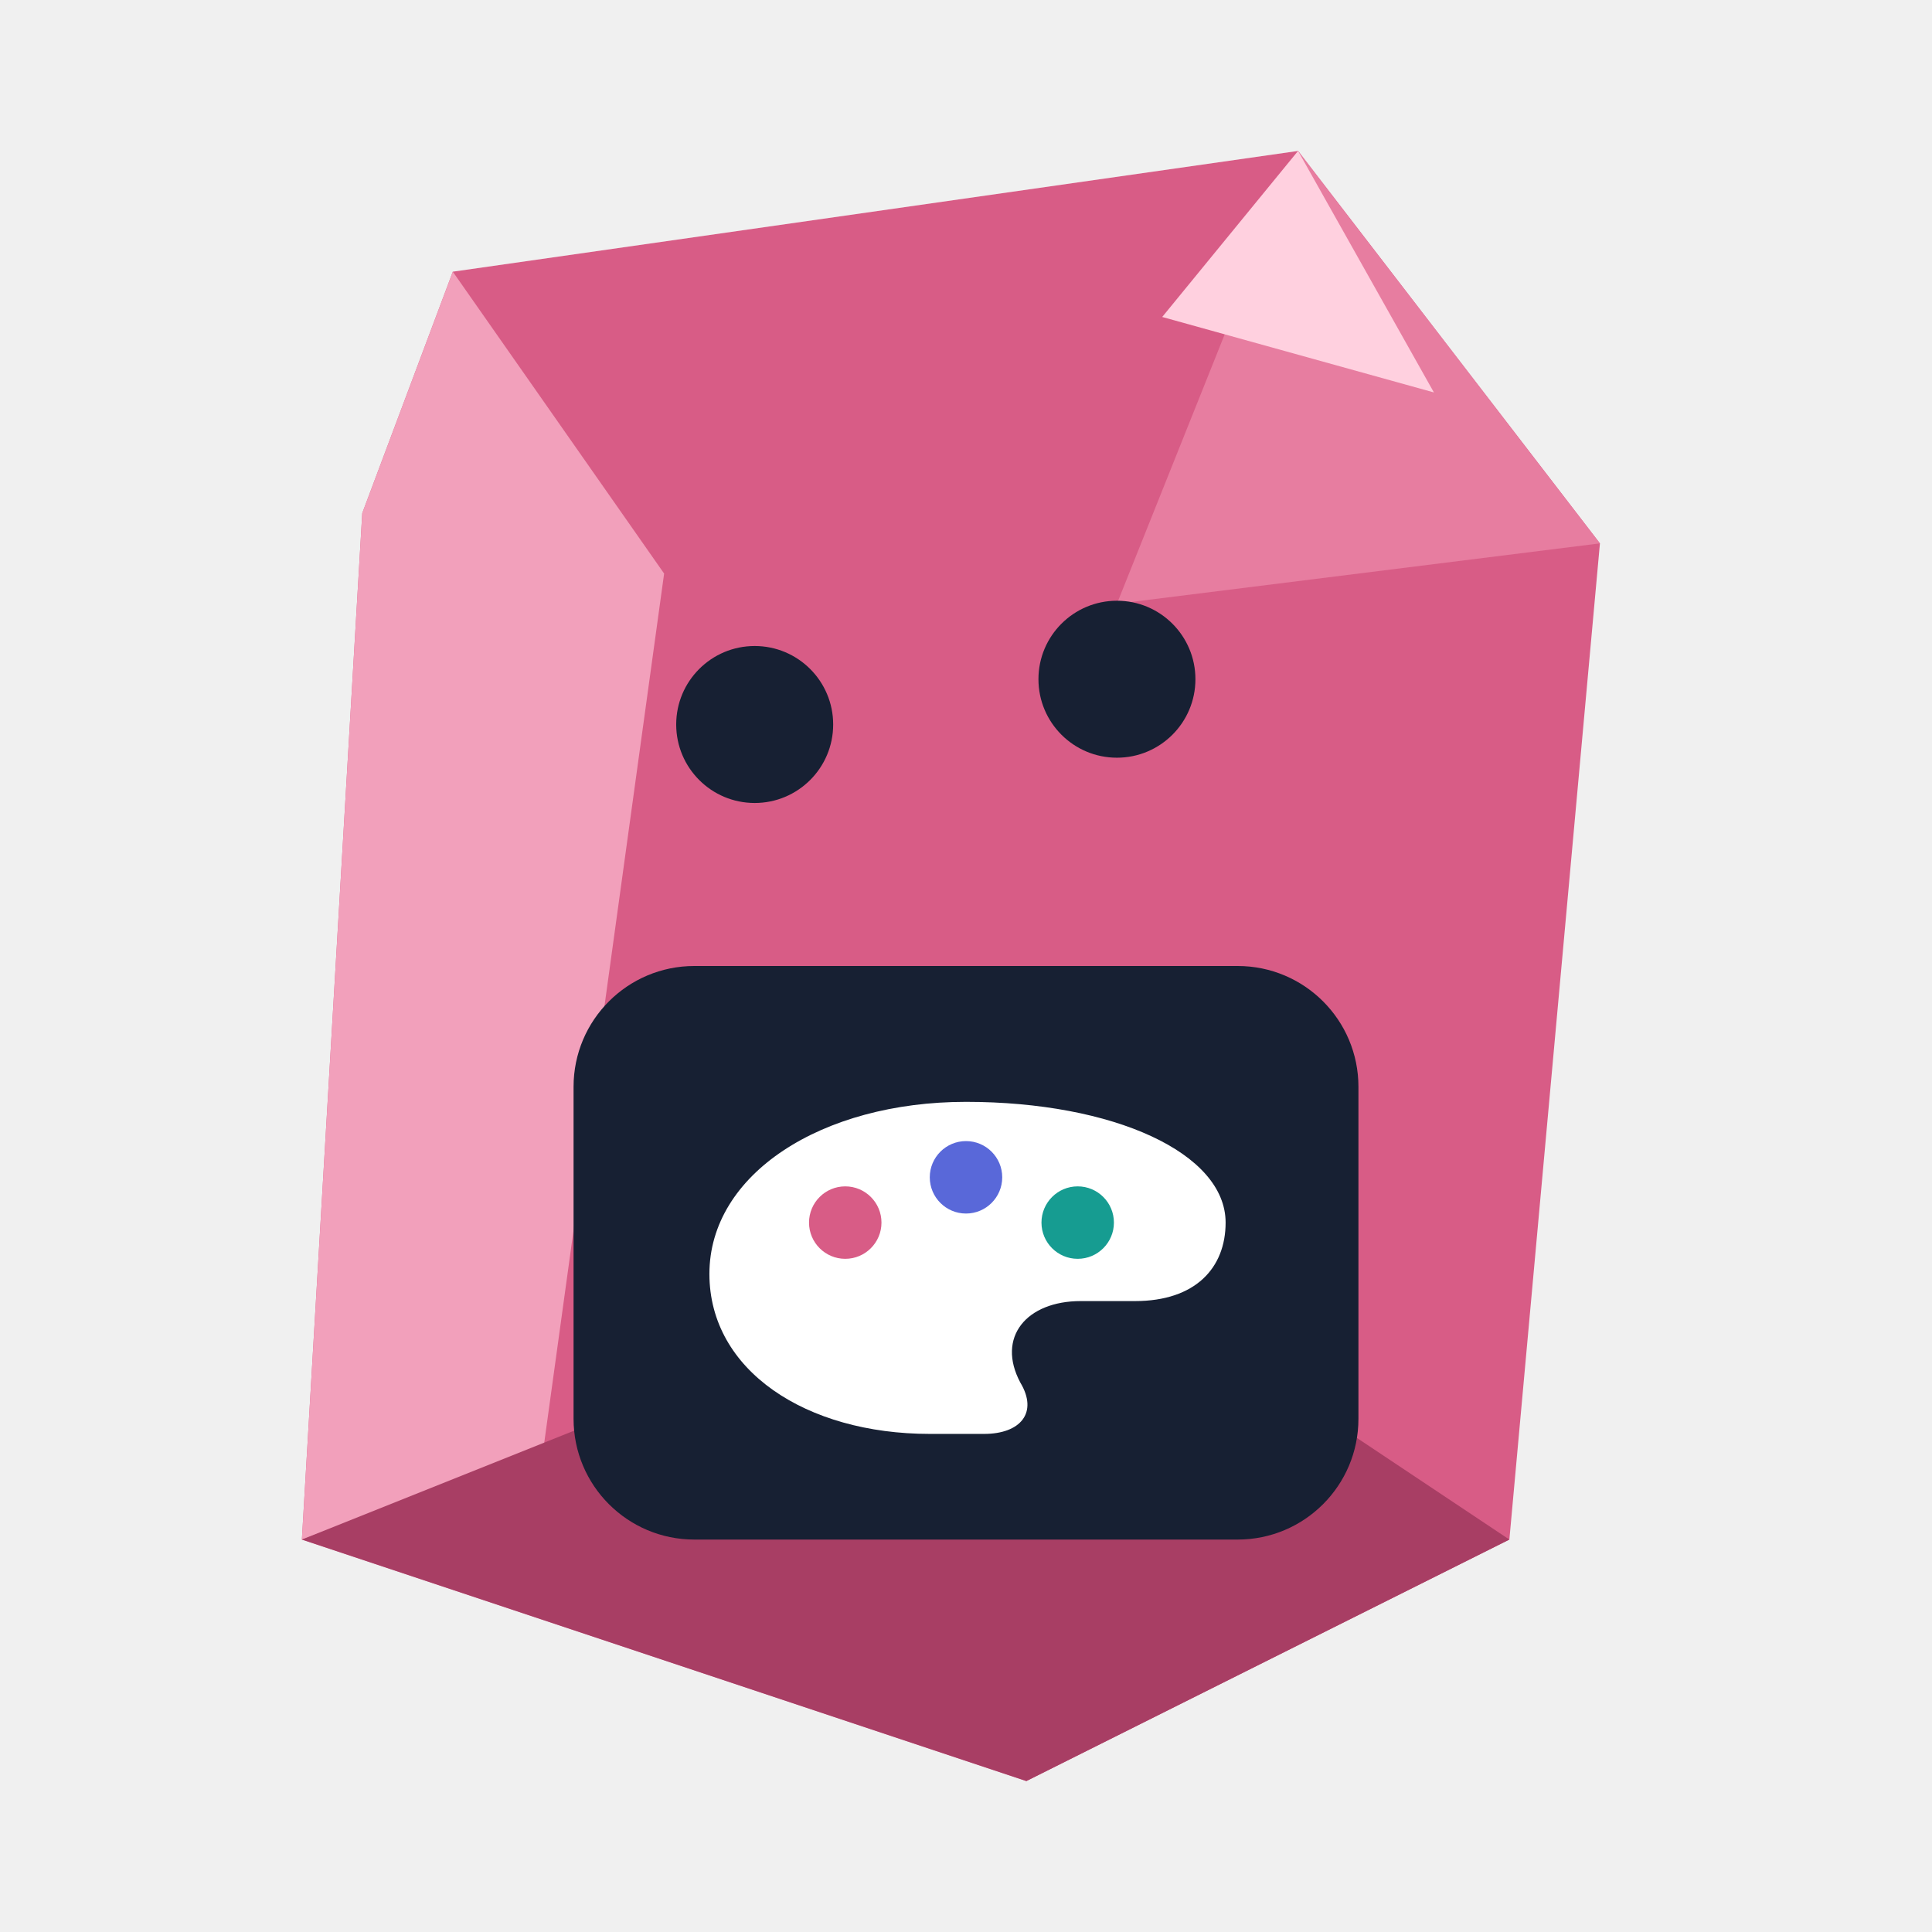
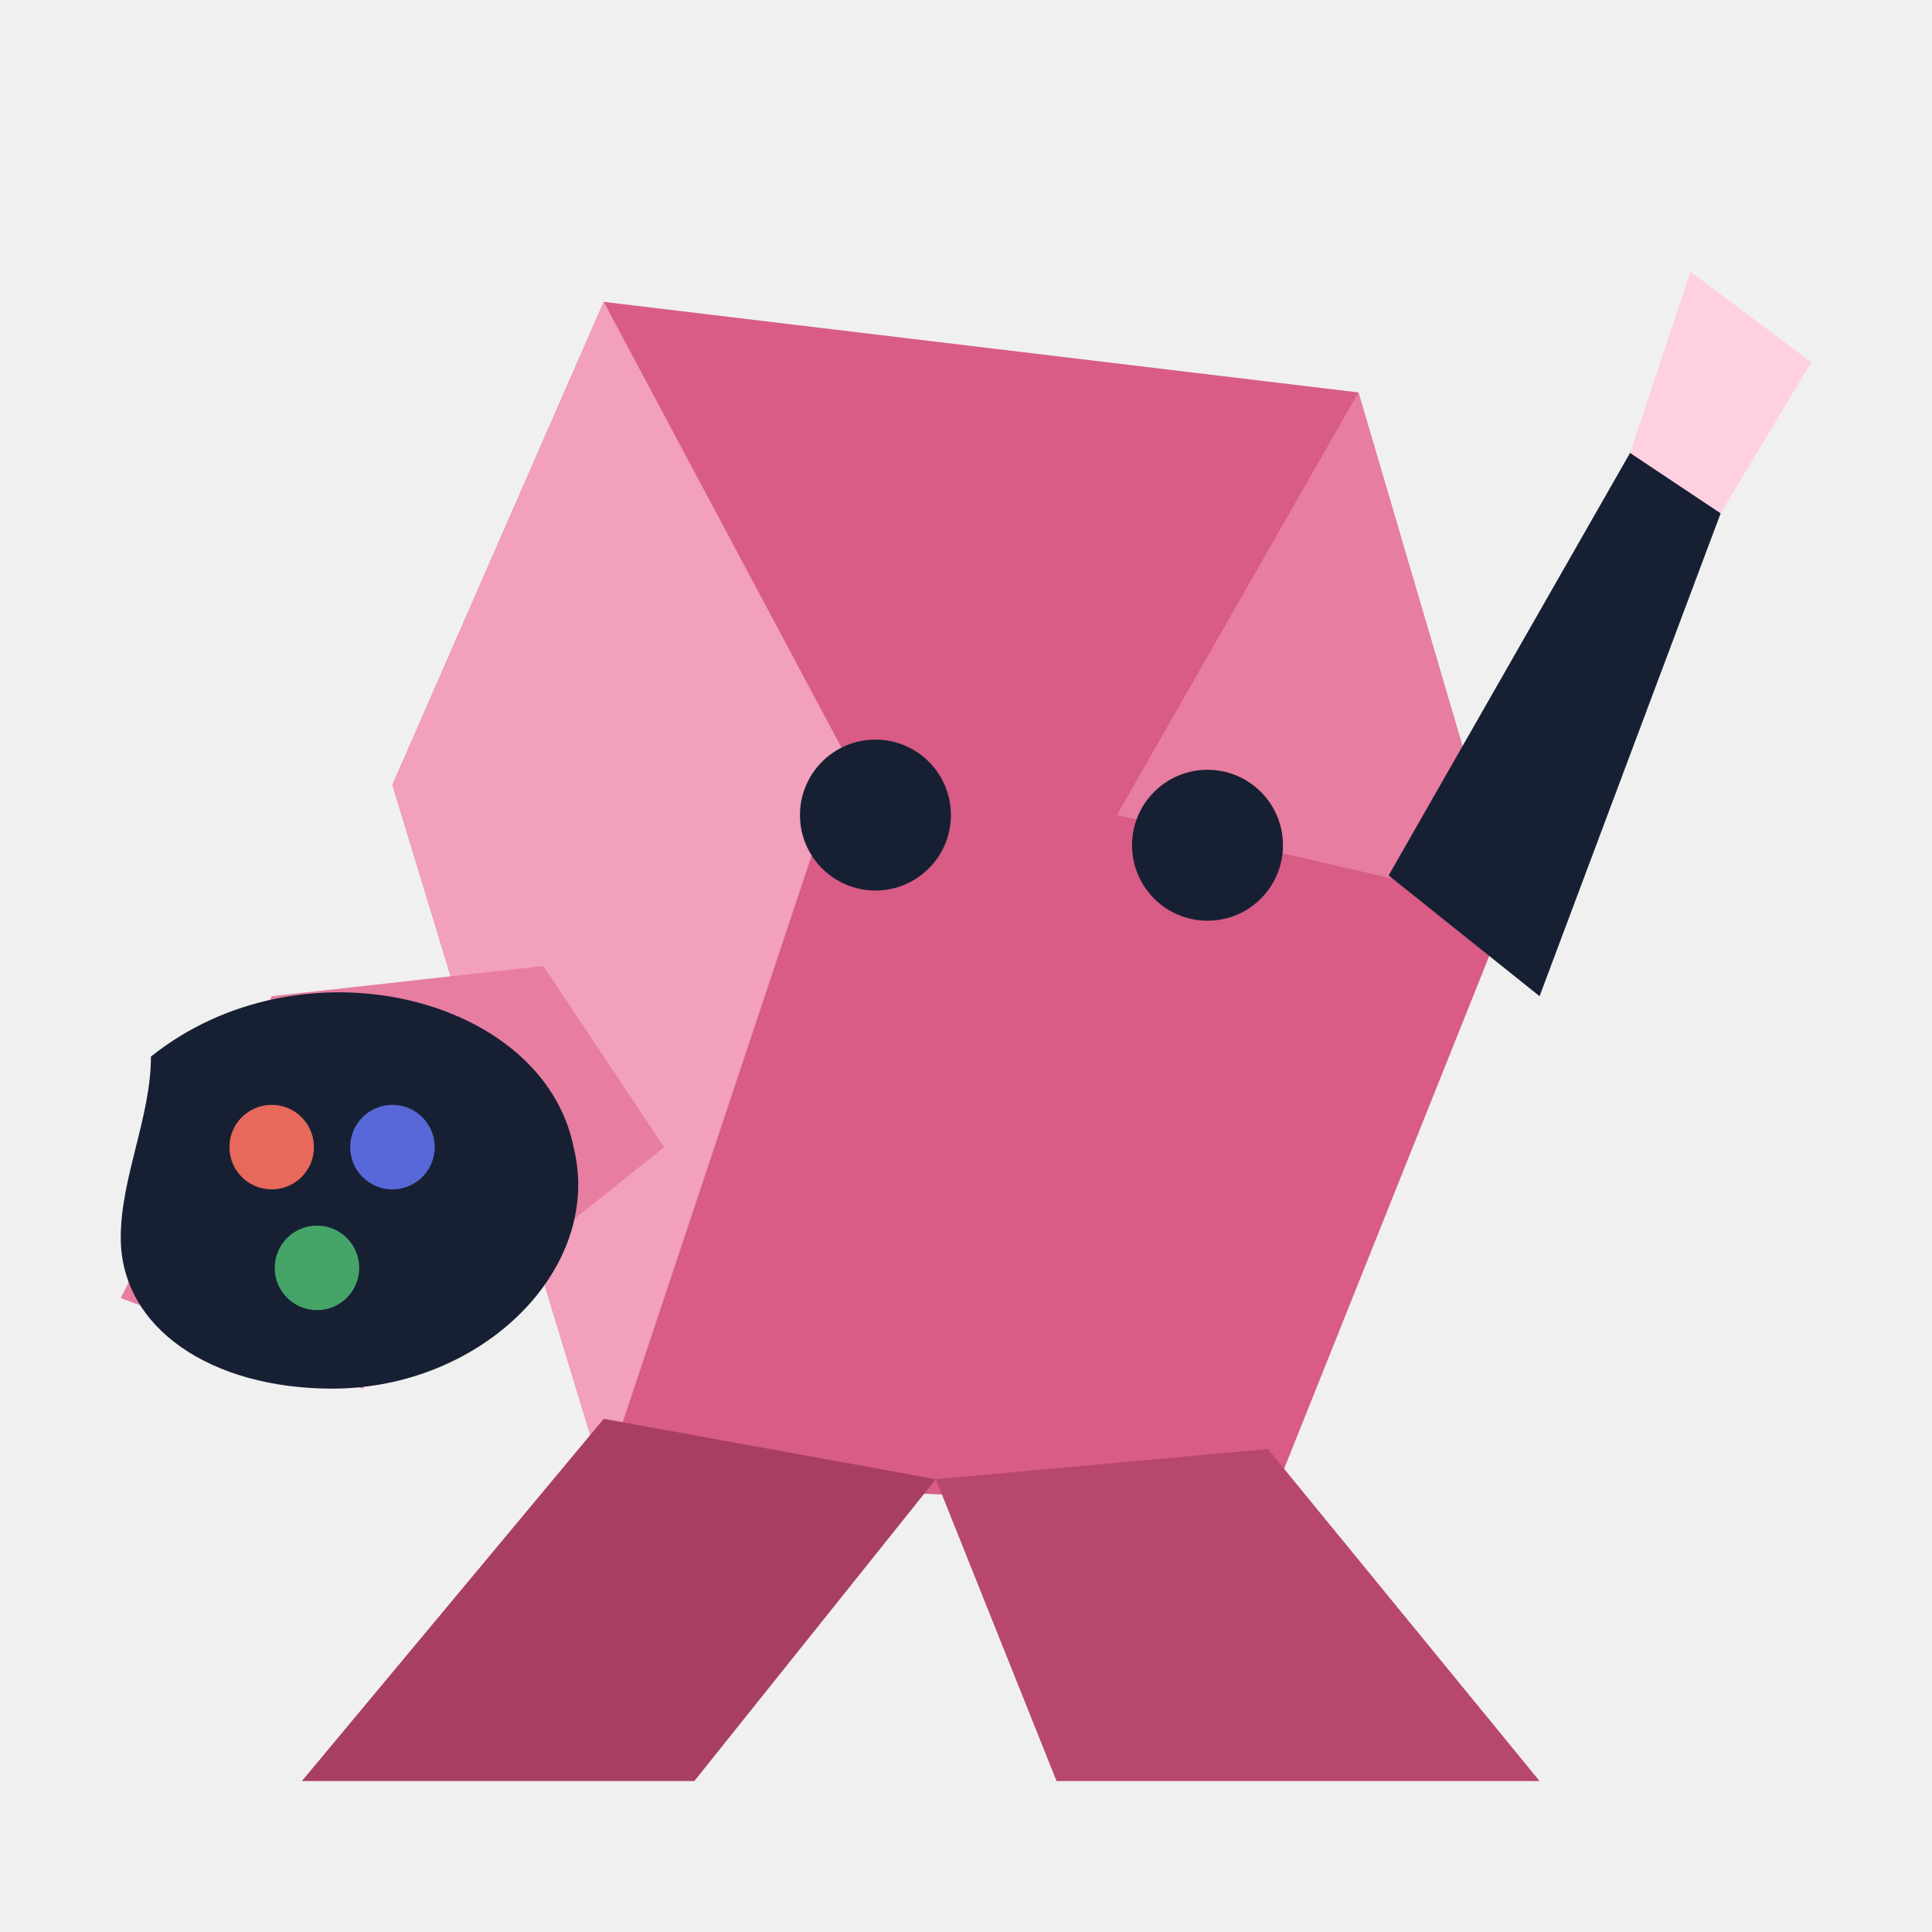
<svg xmlns="http://www.w3.org/2000/svg" viewBox="0 0 64 64" role="img" aria-labelledby="title desc">
-   <path d="M15 9 43 5l10 13-3 33-16 8-24-8 2-34Z" fill="#D85C86" />
-   <path d="m15 9 7 10-4 29-8 3 2-34Z" fill="#F2A0BB" />
-   <path d="m43 5-6 15 16-2Z" fill="#E77DA0" />
-   <path d="m10 51 25-10 15 10-16 8Z" fill="#A83E64" />
-   <circle cx="25" cy="24" r="2.6" fill="#172033" />
-   <circle cx="37" cy="22.5" r="2.6" fill="#172033" />
-   <rect x="19" y="32" width="26" height="19" rx="4" fill="#172033" />
-   <path d="M32 36.5c-4.8 0-8.5 2.4-8.5 5.7 0 3.2 3.2 5.3 7.3 5.3h1.8c1.2 0 1.8-.7 1.2-1.7-.8-1.5.2-2.7 2-2.7h1.8c2 0 3-1.1 3-2.6 0-2.3-3.7-4-8.6-4Z" fill="#fff" />
-   <circle cx="28" cy="40.5" r="1.2" fill="#D85C86" />
-   <circle cx="32" cy="39" r="1.2" fill="#5968D9" />
-   <circle cx="35.7" cy="40.5" r="1.2" fill="#169C91" />
-   <path d="m38.5 10.5 4.5-5.5 4.5 8Z" fill="#FFD0DF" />
+   <path d="m20 10 25 3 5 17-8 20-22-1-7-23Z" fill="#D85C86" />
+   <path d="m20 10 8 15-8 24-7-23Z" fill="#F2A0BB" />
+   <path d="m45 13-8 14 13 3Z" fill="#E77DA0" />
+   <path d="m18 32-9 1-5 10 8 3 10-8Z" fill="#E77DA0" />
+   <path d="M5 35c5-4 13-2 14 3 1 4-3 8-8 8-4 0-7-2-7-5 0-2 1-4 1-6Z" fill="#172033" />
+   <circle cx="9" cy="38" r="1.4" fill="#E6695B" />
+   <circle cx="13" cy="38" r="1.4" fill="#5968D9" />
+   <circle cx="10.5" cy="42" r="1.4" fill="#45A467" />
+   <path d="m46 29 8-14 3 2-6 16Z" fill="#172033" />
+   <path d="m54 15 2-6 4 3-3 5Z" fill="#FFD0DF" />
+   <path d="m20 47 11 2-8 10H10Z" fill="#A83E64" />
+   <path d="m31 49 11-1 9 11H35Z" fill="#B8476E" />
+   <circle cx="29" cy="27" r="2.5" fill="#172033" />
+   <circle cx="40" cy="28" r="2.5" fill="#172033" />
</svg>
